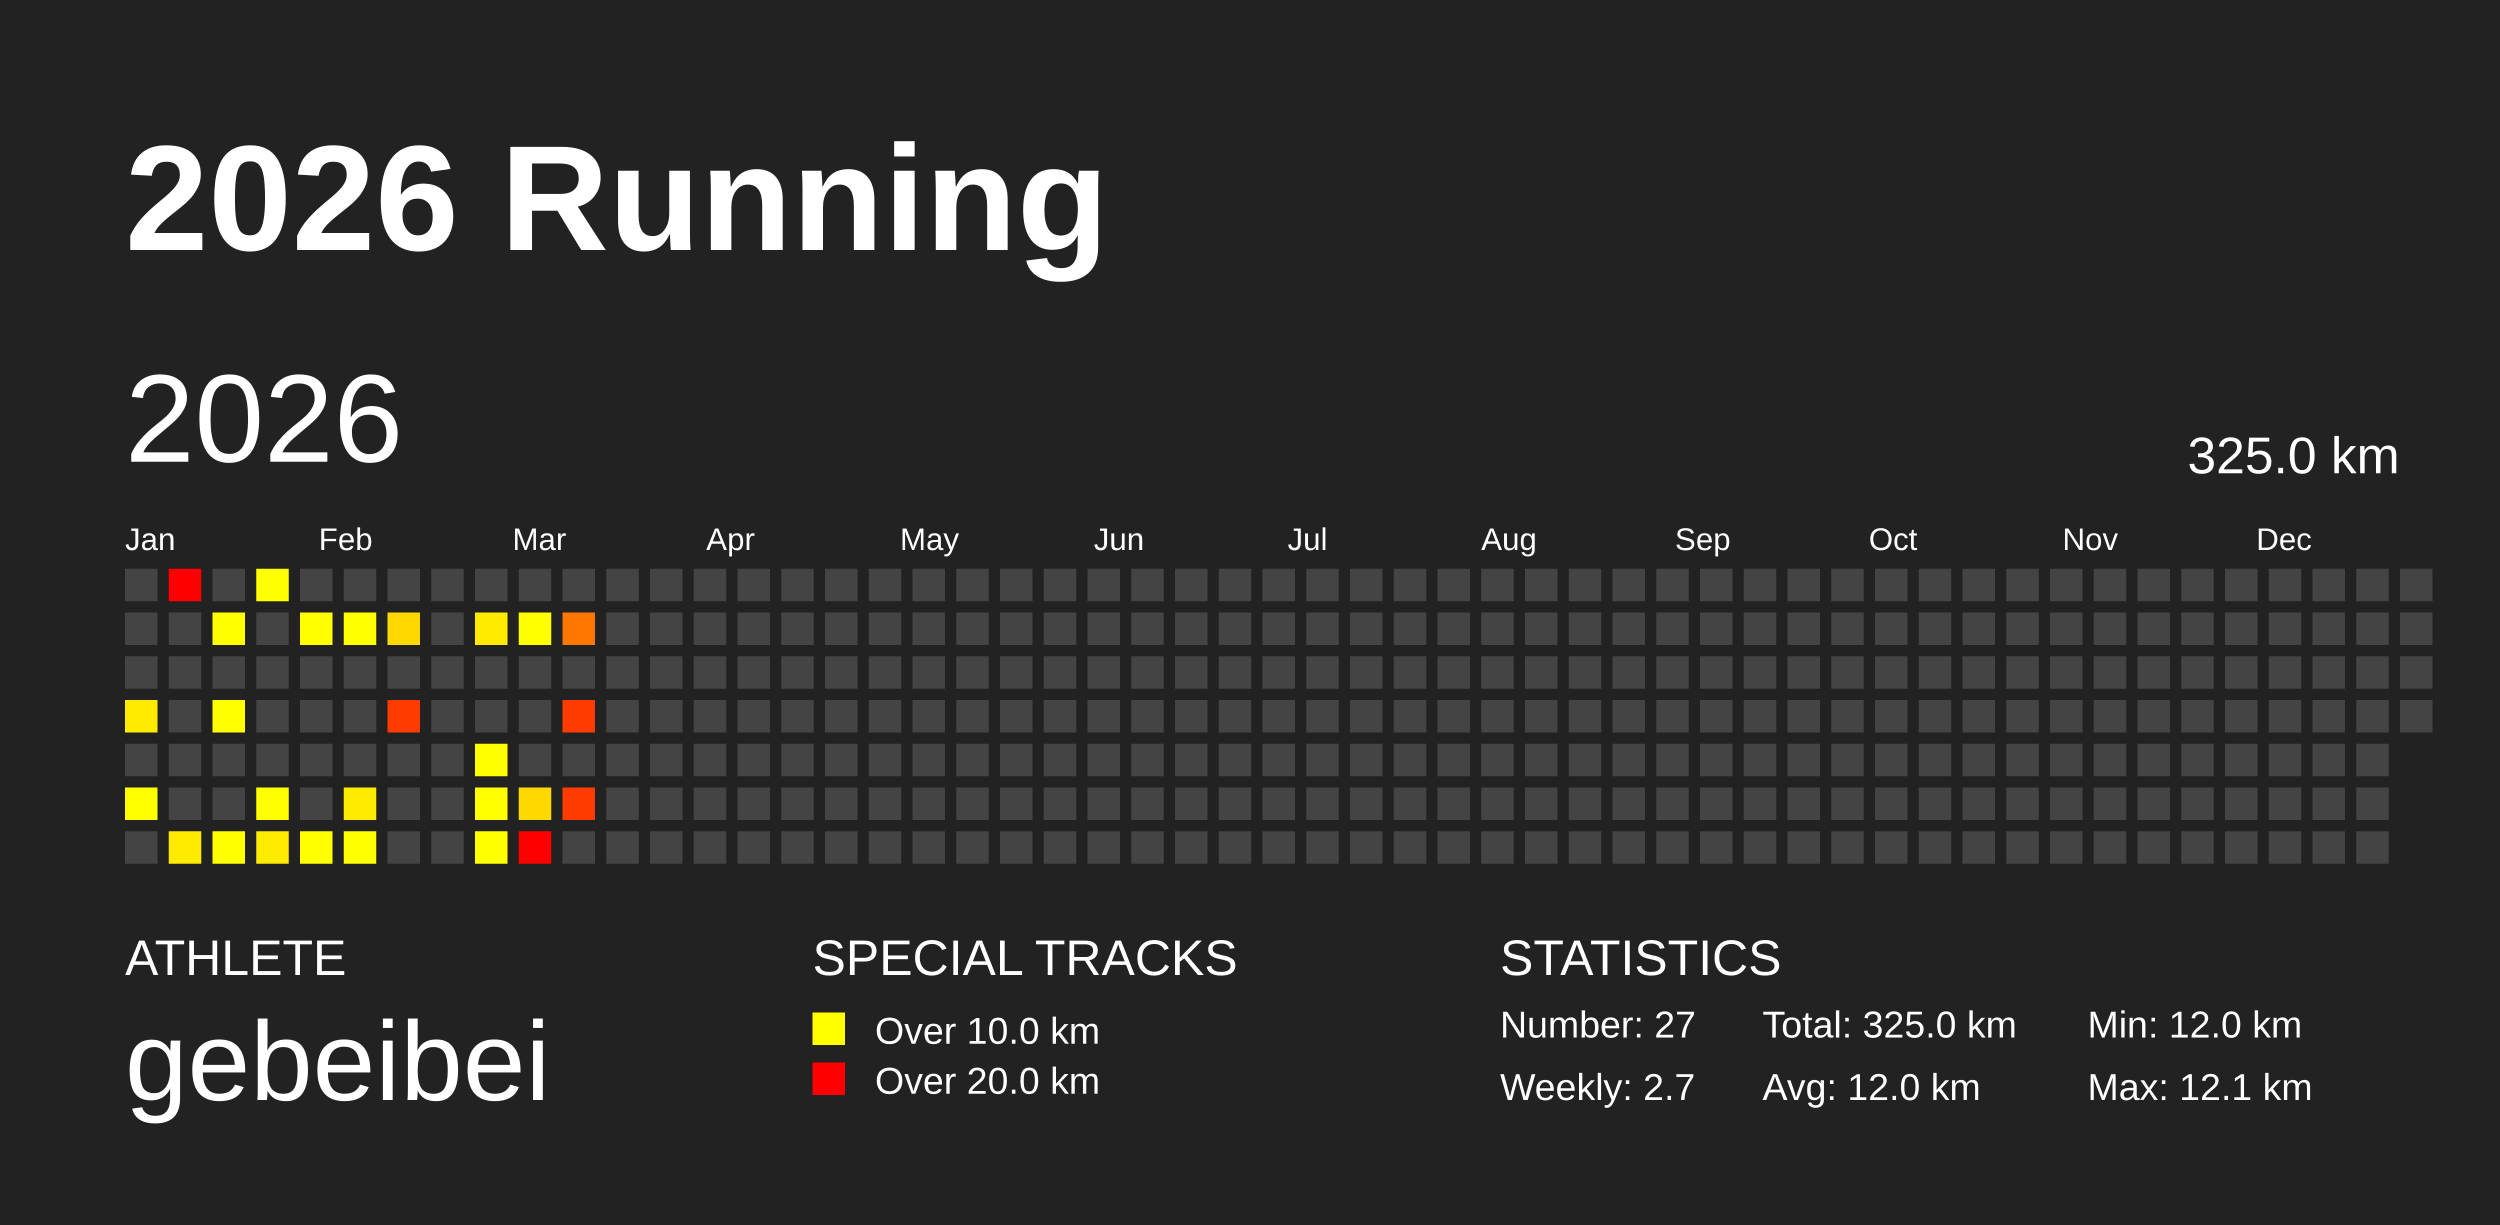
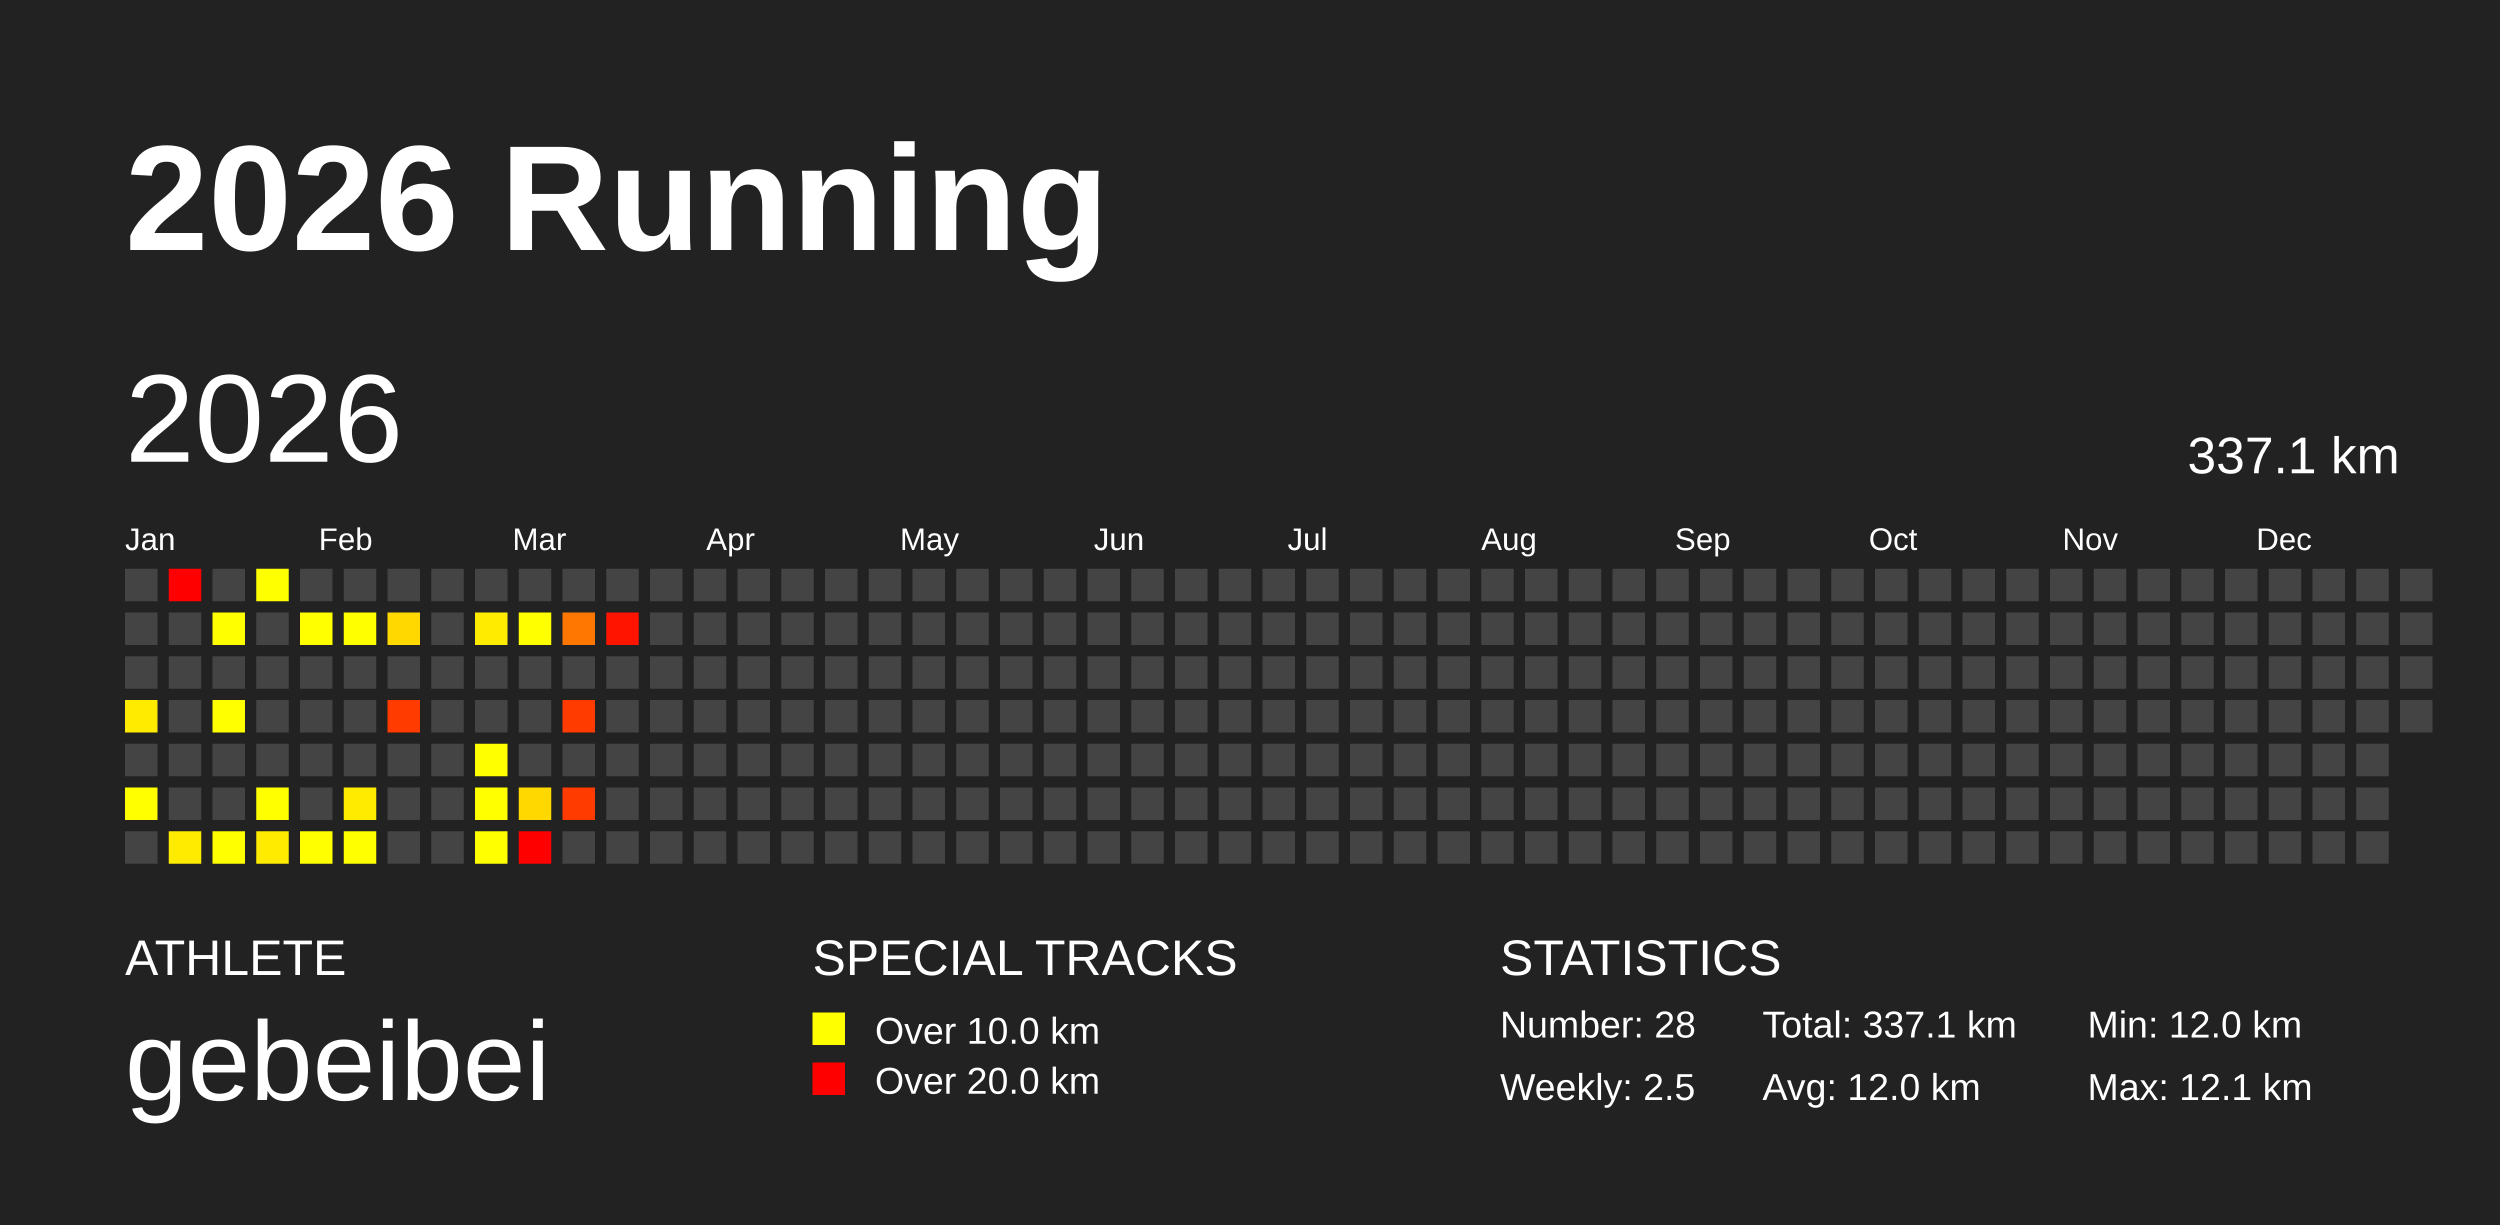
<svg xmlns="http://www.w3.org/2000/svg" baseProfile="full" height="98mm" version="1.1" viewBox="0,0,200,98" width="200mm">
  <defs />
  <rect fill="#222222" height="98" width="200" x="0" y="0" />
  <text fill="#FFFFFF" style="font-size:12px; font-family:Arial; font-weight:bold;" x="10" y="20">2026 Running</text>
  <text fill="#FFFFFF" style="font-size:4px; font-family:Arial" x="10" y="78">ATHLETE</text>
  <text fill="#FFFFFF" style="font-size:9px; font-family:Arial" x="10" y="88">gebeibei</text>
  <text fill="#FFFFFF" style="font-size:4px; font-family:Arial" x="65" y="78">SPECIAL TRACKS</text>
  <rect fill="yellow" height="2.6" width="2.6" x="65" y="81" />
  <text fill="#FFFFFF" style="font-size:3px; font-family:Arial" x="70" y="83.5">Over 10.0 km</text>
  <rect fill="red" height="2.6" width="2.6" x="65" y="85" />
  <text fill="#FFFFFF" style="font-size:3px; font-family:Arial" x="70" y="87.5">Over 20.0 km</text>
  <text fill="#FFFFFF" style="font-size:4px; font-family:Arial" x="120" y="78">STATISTICS</text>
-   <text fill="#FFFFFF" style="font-size:3px; font-family:Arial" x="120" y="83">Number: 27</text>
-   <text fill="#FFFFFF" style="font-size:3px; font-family:Arial" x="120" y="88">Weekly: 2.7</text>
-   <text fill="#FFFFFF" style="font-size:3px; font-family:Arial" x="141" y="83">Total: 325.0 km</text>
+   <text fill="#FFFFFF" style="font-size:3px; font-family:Arial" x="120" y="83">Number: 28</text>
+   <text fill="#FFFFFF" style="font-size:3px; font-family:Arial" x="120" y="88">Weekly: 2.5</text>
+   <text fill="#FFFFFF" style="font-size:3px; font-family:Arial" x="141" y="83">Total: 337.1 km</text>
  <text fill="#FFFFFF" style="font-size:3px; font-family:Arial" x="141" y="88">Avg: 12.0 km</text>
  <text fill="#FFFFFF" style="font-size:3px; font-family:Arial" x="167" y="83">Min: 12.0 km</text>
  <text fill="#FFFFFF" style="font-size:3px; font-family:Arial" x="167" y="88">Max: 12.1 km</text>
  <text dominant-baseline="hanging" fill="#FFFFFF" style="font-size:10.0px; font-family:Arial;" x="10" y="30">2026</text>
-   <text dominant-baseline="hanging" fill="#FFFFFF" style="font-size:4.125px; font-family:Arial;" x="175" y="35">325.0 km</text>
+   <text dominant-baseline="hanging" fill="#FFFFFF" style="font-size:4.125px; font-family:Arial;" x="175" y="35">337.1 km</text>
  <text fill="#FFFFFF" style="font-size:2.5px; font-family:Arial" x="10.0" y="44">Jan</text>
  <text fill="#FFFFFF" style="font-size:2.5px; font-family:Arial" x="25.5" y="44">Feb</text>
  <text fill="#FFFFFF" style="font-size:2.5px; font-family:Arial" x="41.0" y="44">Mar</text>
  <text fill="#FFFFFF" style="font-size:2.5px; font-family:Arial" x="56.5" y="44">Apr</text>
  <text fill="#FFFFFF" style="font-size:2.5px; font-family:Arial" x="72.0" y="44">May</text>
  <text fill="#FFFFFF" style="font-size:2.5px; font-family:Arial" x="87.5" y="44">Jun</text>
  <text fill="#FFFFFF" style="font-size:2.5px; font-family:Arial" x="103.0" y="44">Jul</text>
  <text fill="#FFFFFF" style="font-size:2.5px; font-family:Arial" x="118.5" y="44">Aug</text>
  <text fill="#FFFFFF" style="font-size:2.5px; font-family:Arial" x="134.0" y="44">Sep</text>
  <text fill="#FFFFFF" style="font-size:2.5px; font-family:Arial" x="149.5" y="44">Oct</text>
  <text fill="#FFFFFF" style="font-size:2.5px; font-family:Arial" x="165.0" y="44">Nov</text>
  <text fill="#FFFFFF" style="font-size:2.5px; font-family:Arial" x="180.5" y="44">Dec</text>
  <rect fill="#444444" height="2.6" width="2.6" x="10.0" y="45.5" />
  <rect fill="#444444" height="2.6" width="2.6" x="10.0" y="49.0" />
  <rect fill="#444444" height="2.6" width="2.6" x="10.0" y="52.5" />
  <rect fill="#ffeb00" height="2.6" width="2.6" x="10.0" y="56.0" />
  <rect fill="#444444" height="2.6" width="2.6" x="10.0" y="59.5" />
  <rect fill="#ffff00" height="2.6" width="2.6" x="10.0" y="63.0" />
  <rect fill="#444444" height="2.6" width="2.6" x="10.0" y="66.5" />
  <rect fill="#ff0000" height="2.6" width="2.6" x="13.5" y="45.5" />
  <rect fill="#444444" height="2.6" width="2.6" x="13.5" y="49.0" />
  <rect fill="#444444" height="2.6" width="2.6" x="13.5" y="52.5" />
  <rect fill="#444444" height="2.6" width="2.6" x="13.5" y="56.0" />
  <rect fill="#444444" height="2.6" width="2.6" x="13.5" y="59.5" />
  <rect fill="#444444" height="2.6" width="2.6" x="13.5" y="63.0" />
  <rect fill="#ffeb00" height="2.6" width="2.6" x="13.5" y="66.5" />
  <rect fill="#444444" height="2.6" width="2.6" x="17.0" y="45.5" />
  <rect fill="#ffff00" height="2.6" width="2.6" x="17.0" y="49.0" />
  <rect fill="#444444" height="2.6" width="2.6" x="17.0" y="52.5" />
  <rect fill="#ffff00" height="2.6" width="2.6" x="17.0" y="56.0" />
  <rect fill="#444444" height="2.6" width="2.6" x="17.0" y="59.5" />
  <rect fill="#444444" height="2.6" width="2.6" x="17.0" y="63.0" />
  <rect fill="#ffff00" height="2.6" width="2.6" x="17.0" y="66.5" />
  <rect fill="#ffff00" height="2.6" width="2.6" x="20.5" y="45.5" />
  <rect fill="#444444" height="2.6" width="2.6" x="20.5" y="49.0" />
  <rect fill="#444444" height="2.6" width="2.6" x="20.5" y="52.5" />
  <rect fill="#444444" height="2.6" width="2.6" x="20.5" y="56.0" />
  <rect fill="#444444" height="2.6" width="2.6" x="20.5" y="59.5" />
  <rect fill="#ffff00" height="2.6" width="2.6" x="20.5" y="63.0" />
  <rect fill="#ffeb00" height="2.6" width="2.6" x="20.5" y="66.5" />
  <rect fill="#444444" height="2.6" width="2.6" x="24.0" y="45.5" />
  <rect fill="#ffff00" height="2.6" width="2.6" x="24.0" y="49.0" />
  <rect fill="#444444" height="2.6" width="2.6" x="24.0" y="52.5" />
  <rect fill="#444444" height="2.6" width="2.6" x="24.0" y="56.0" />
  <rect fill="#444444" height="2.6" width="2.6" x="24.0" y="59.5" />
  <rect fill="#444444" height="2.6" width="2.6" x="24.0" y="63.0" />
  <rect fill="#ffff00" height="2.6" width="2.6" x="24.0" y="66.5" />
  <rect fill="#444444" height="2.6" width="2.6" x="27.5" y="45.5" />
  <rect fill="#ffff00" height="2.6" width="2.6" x="27.5" y="49.0" />
  <rect fill="#444444" height="2.6" width="2.6" x="27.5" y="52.5" />
  <rect fill="#444444" height="2.6" width="2.6" x="27.5" y="56.0" />
  <rect fill="#444444" height="2.6" width="2.6" x="27.5" y="59.5" />
  <rect fill="#ffeb00" height="2.6" width="2.6" x="27.5" y="63.0" />
  <rect fill="#ffff00" height="2.6" width="2.6" x="27.5" y="66.5" />
  <rect fill="#444444" height="2.6" width="2.6" x="31.0" y="45.5" />
  <rect fill="#ffd800" height="2.6" width="2.6" x="31.0" y="49.0" />
  <rect fill="#444444" height="2.6" width="2.6" x="31.0" y="52.5" />
  <rect fill="#ff3b00" height="2.6" width="2.6" x="31.0" y="56.0" />
  <rect fill="#444444" height="2.6" width="2.6" x="31.0" y="59.5" />
  <rect fill="#444444" height="2.6" width="2.6" x="31.0" y="63.0" />
  <rect fill="#444444" height="2.6" width="2.6" x="31.0" y="66.5" />
  <rect fill="#444444" height="2.6" width="2.6" x="34.5" y="45.5" />
  <rect fill="#444444" height="2.6" width="2.6" x="34.5" y="49.0" />
  <rect fill="#444444" height="2.6" width="2.6" x="34.5" y="52.5" />
  <rect fill="#444444" height="2.6" width="2.6" x="34.5" y="56.0" />
  <rect fill="#444444" height="2.6" width="2.6" x="34.5" y="59.5" />
  <rect fill="#444444" height="2.6" width="2.6" x="34.5" y="63.0" />
  <rect fill="#444444" height="2.6" width="2.6" x="34.5" y="66.5" />
  <rect fill="#444444" height="2.6" width="2.6" x="38.0" y="45.5" />
  <rect fill="#ffeb00" height="2.6" width="2.6" x="38.0" y="49.0" />
  <rect fill="#444444" height="2.6" width="2.6" x="38.0" y="52.5" />
  <rect fill="#444444" height="2.6" width="2.6" x="38.0" y="56.0" />
  <rect fill="#ffff00" height="2.6" width="2.6" x="38.0" y="59.5" />
  <rect fill="#ffff00" height="2.6" width="2.6" x="38.0" y="63.0" />
  <rect fill="#ffff00" height="2.6" width="2.6" x="38.0" y="66.5" />
  <rect fill="#444444" height="2.6" width="2.6" x="41.5" y="45.5" />
  <rect fill="#ffff00" height="2.6" width="2.6" x="41.5" y="49.0" />
  <rect fill="#444444" height="2.6" width="2.6" x="41.5" y="52.5" />
  <rect fill="#444444" height="2.6" width="2.6" x="41.5" y="56.0" />
  <rect fill="#444444" height="2.6" width="2.6" x="41.5" y="59.5" />
  <rect fill="#ffd800" height="2.6" width="2.6" x="41.5" y="63.0" />
  <rect fill="#ff0000" height="2.6" width="2.6" x="41.5" y="66.5" />
  <rect fill="#444444" height="2.6" width="2.6" x="45.0" y="45.5" />
  <rect fill="#ff7600" height="2.6" width="2.6" x="45.0" y="49.0" />
  <rect fill="#444444" height="2.6" width="2.6" x="45.0" y="52.5" />
  <rect fill="#ff3b00" height="2.6" width="2.6" x="45.0" y="56.0" />
  <rect fill="#444444" height="2.6" width="2.6" x="45.0" y="59.5" />
  <rect fill="#ff3b00" height="2.6" width="2.6" x="45.0" y="63.0" />
  <rect fill="#444444" height="2.6" width="2.6" x="45.0" y="66.5" />
  <rect fill="#444444" height="2.6" width="2.6" x="48.5" y="45.5" />
-   <rect fill="#444444" height="2.6" width="2.6" x="48.5" y="49.0" />
+   <rect fill="#ff1400" height="2.6" width="2.6" x="48.5" y="49.0" />
  <rect fill="#444444" height="2.6" width="2.6" x="48.5" y="52.5" />
  <rect fill="#444444" height="2.6" width="2.6" x="48.5" y="56.0" />
  <rect fill="#444444" height="2.6" width="2.6" x="48.5" y="59.5" />
  <rect fill="#444444" height="2.6" width="2.6" x="48.5" y="63.0" />
  <rect fill="#444444" height="2.6" width="2.6" x="48.5" y="66.5" />
  <rect fill="#444444" height="2.6" width="2.6" x="52.0" y="45.5" />
  <rect fill="#444444" height="2.6" width="2.6" x="52.0" y="49.0" />
  <rect fill="#444444" height="2.6" width="2.6" x="52.0" y="52.5" />
  <rect fill="#444444" height="2.6" width="2.6" x="52.0" y="56.0" />
  <rect fill="#444444" height="2.6" width="2.6" x="52.0" y="59.5" />
  <rect fill="#444444" height="2.6" width="2.6" x="52.0" y="63.0" />
  <rect fill="#444444" height="2.6" width="2.6" x="52.0" y="66.5" />
  <rect fill="#444444" height="2.6" width="2.6" x="55.5" y="45.5" />
  <rect fill="#444444" height="2.6" width="2.6" x="55.5" y="49.0" />
  <rect fill="#444444" height="2.6" width="2.6" x="55.5" y="52.5" />
  <rect fill="#444444" height="2.6" width="2.6" x="55.5" y="56.0" />
  <rect fill="#444444" height="2.6" width="2.6" x="55.5" y="59.5" />
  <rect fill="#444444" height="2.6" width="2.6" x="55.5" y="63.0" />
  <rect fill="#444444" height="2.6" width="2.6" x="55.5" y="66.5" />
  <rect fill="#444444" height="2.6" width="2.6" x="59.0" y="45.5" />
  <rect fill="#444444" height="2.6" width="2.6" x="59.0" y="49.0" />
  <rect fill="#444444" height="2.6" width="2.6" x="59.0" y="52.5" />
  <rect fill="#444444" height="2.6" width="2.6" x="59.0" y="56.0" />
  <rect fill="#444444" height="2.6" width="2.6" x="59.0" y="59.5" />
  <rect fill="#444444" height="2.6" width="2.6" x="59.0" y="63.0" />
  <rect fill="#444444" height="2.6" width="2.6" x="59.0" y="66.5" />
  <rect fill="#444444" height="2.6" width="2.6" x="62.5" y="45.5" />
  <rect fill="#444444" height="2.6" width="2.6" x="62.5" y="49.0" />
  <rect fill="#444444" height="2.6" width="2.6" x="62.5" y="52.5" />
  <rect fill="#444444" height="2.6" width="2.6" x="62.5" y="56.0" />
  <rect fill="#444444" height="2.6" width="2.6" x="62.5" y="59.5" />
  <rect fill="#444444" height="2.6" width="2.6" x="62.5" y="63.0" />
  <rect fill="#444444" height="2.6" width="2.6" x="62.5" y="66.5" />
  <rect fill="#444444" height="2.6" width="2.6" x="66.0" y="45.5" />
  <rect fill="#444444" height="2.6" width="2.6" x="66.0" y="49.0" />
  <rect fill="#444444" height="2.6" width="2.6" x="66.0" y="52.5" />
  <rect fill="#444444" height="2.6" width="2.6" x="66.0" y="56.0" />
  <rect fill="#444444" height="2.6" width="2.6" x="66.0" y="59.5" />
  <rect fill="#444444" height="2.6" width="2.6" x="66.0" y="63.0" />
  <rect fill="#444444" height="2.6" width="2.6" x="66.0" y="66.5" />
  <rect fill="#444444" height="2.6" width="2.6" x="69.5" y="45.5" />
  <rect fill="#444444" height="2.6" width="2.6" x="69.5" y="49.0" />
  <rect fill="#444444" height="2.6" width="2.6" x="69.5" y="52.5" />
  <rect fill="#444444" height="2.6" width="2.6" x="69.5" y="56.0" />
  <rect fill="#444444" height="2.6" width="2.6" x="69.5" y="59.5" />
  <rect fill="#444444" height="2.6" width="2.6" x="69.5" y="63.0" />
  <rect fill="#444444" height="2.6" width="2.6" x="69.5" y="66.5" />
  <rect fill="#444444" height="2.6" width="2.6" x="73.0" y="45.5" />
  <rect fill="#444444" height="2.6" width="2.6" x="73.0" y="49.0" />
  <rect fill="#444444" height="2.6" width="2.6" x="73.0" y="52.5" />
  <rect fill="#444444" height="2.6" width="2.6" x="73.0" y="56.0" />
  <rect fill="#444444" height="2.6" width="2.6" x="73.0" y="59.5" />
  <rect fill="#444444" height="2.6" width="2.6" x="73.0" y="63.0" />
  <rect fill="#444444" height="2.6" width="2.6" x="73.0" y="66.5" />
  <rect fill="#444444" height="2.6" width="2.6" x="76.5" y="45.5" />
  <rect fill="#444444" height="2.6" width="2.6" x="76.5" y="49.0" />
  <rect fill="#444444" height="2.6" width="2.6" x="76.5" y="52.5" />
  <rect fill="#444444" height="2.6" width="2.6" x="76.5" y="56.0" />
  <rect fill="#444444" height="2.6" width="2.6" x="76.5" y="59.5" />
  <rect fill="#444444" height="2.6" width="2.6" x="76.5" y="63.0" />
  <rect fill="#444444" height="2.6" width="2.6" x="76.5" y="66.5" />
  <rect fill="#444444" height="2.6" width="2.6" x="80.0" y="45.5" />
  <rect fill="#444444" height="2.6" width="2.6" x="80.0" y="49.0" />
  <rect fill="#444444" height="2.6" width="2.6" x="80.0" y="52.5" />
  <rect fill="#444444" height="2.6" width="2.6" x="80.0" y="56.0" />
  <rect fill="#444444" height="2.6" width="2.6" x="80.0" y="59.5" />
  <rect fill="#444444" height="2.6" width="2.6" x="80.0" y="63.0" />
  <rect fill="#444444" height="2.6" width="2.6" x="80.0" y="66.5" />
  <rect fill="#444444" height="2.6" width="2.6" x="83.5" y="45.5" />
  <rect fill="#444444" height="2.6" width="2.6" x="83.5" y="49.0" />
  <rect fill="#444444" height="2.6" width="2.6" x="83.5" y="52.5" />
  <rect fill="#444444" height="2.6" width="2.6" x="83.5" y="56.0" />
  <rect fill="#444444" height="2.6" width="2.6" x="83.5" y="59.5" />
  <rect fill="#444444" height="2.6" width="2.6" x="83.5" y="63.0" />
  <rect fill="#444444" height="2.6" width="2.6" x="83.5" y="66.5" />
  <rect fill="#444444" height="2.6" width="2.6" x="87.0" y="45.5" />
  <rect fill="#444444" height="2.6" width="2.6" x="87.0" y="49.0" />
  <rect fill="#444444" height="2.6" width="2.6" x="87.0" y="52.5" />
  <rect fill="#444444" height="2.6" width="2.6" x="87.0" y="56.0" />
  <rect fill="#444444" height="2.6" width="2.6" x="87.0" y="59.5" />
  <rect fill="#444444" height="2.6" width="2.6" x="87.0" y="63.0" />
  <rect fill="#444444" height="2.6" width="2.6" x="87.0" y="66.5" />
  <rect fill="#444444" height="2.6" width="2.6" x="90.5" y="45.5" />
  <rect fill="#444444" height="2.6" width="2.6" x="90.5" y="49.0" />
  <rect fill="#444444" height="2.6" width="2.6" x="90.5" y="52.5" />
  <rect fill="#444444" height="2.6" width="2.6" x="90.5" y="56.0" />
  <rect fill="#444444" height="2.6" width="2.6" x="90.5" y="59.5" />
  <rect fill="#444444" height="2.6" width="2.6" x="90.5" y="63.0" />
  <rect fill="#444444" height="2.6" width="2.6" x="90.5" y="66.5" />
  <rect fill="#444444" height="2.6" width="2.6" x="94.0" y="45.5" />
  <rect fill="#444444" height="2.6" width="2.6" x="94.0" y="49.0" />
  <rect fill="#444444" height="2.6" width="2.6" x="94.0" y="52.5" />
  <rect fill="#444444" height="2.6" width="2.6" x="94.0" y="56.0" />
  <rect fill="#444444" height="2.6" width="2.6" x="94.0" y="59.5" />
  <rect fill="#444444" height="2.6" width="2.6" x="94.0" y="63.0" />
  <rect fill="#444444" height="2.6" width="2.6" x="94.0" y="66.5" />
  <rect fill="#444444" height="2.6" width="2.6" x="97.5" y="45.5" />
  <rect fill="#444444" height="2.6" width="2.6" x="97.5" y="49.0" />
  <rect fill="#444444" height="2.6" width="2.6" x="97.5" y="52.5" />
  <rect fill="#444444" height="2.6" width="2.6" x="97.5" y="56.0" />
  <rect fill="#444444" height="2.6" width="2.6" x="97.5" y="59.5" />
  <rect fill="#444444" height="2.6" width="2.6" x="97.5" y="63.0" />
  <rect fill="#444444" height="2.6" width="2.6" x="97.5" y="66.5" />
  <rect fill="#444444" height="2.6" width="2.6" x="101.0" y="45.5" />
  <rect fill="#444444" height="2.6" width="2.6" x="101.0" y="49.0" />
  <rect fill="#444444" height="2.6" width="2.6" x="101.0" y="52.5" />
  <rect fill="#444444" height="2.6" width="2.6" x="101.0" y="56.0" />
  <rect fill="#444444" height="2.6" width="2.6" x="101.0" y="59.5" />
  <rect fill="#444444" height="2.6" width="2.6" x="101.0" y="63.0" />
  <rect fill="#444444" height="2.6" width="2.6" x="101.0" y="66.5" />
  <rect fill="#444444" height="2.6" width="2.6" x="104.5" y="45.5" />
  <rect fill="#444444" height="2.6" width="2.6" x="104.5" y="49.0" />
  <rect fill="#444444" height="2.6" width="2.6" x="104.5" y="52.5" />
  <rect fill="#444444" height="2.6" width="2.6" x="104.5" y="56.0" />
  <rect fill="#444444" height="2.6" width="2.6" x="104.5" y="59.5" />
  <rect fill="#444444" height="2.6" width="2.6" x="104.5" y="63.0" />
  <rect fill="#444444" height="2.6" width="2.6" x="104.5" y="66.5" />
  <rect fill="#444444" height="2.6" width="2.6" x="108.0" y="45.5" />
  <rect fill="#444444" height="2.6" width="2.6" x="108.0" y="49.0" />
  <rect fill="#444444" height="2.6" width="2.6" x="108.0" y="52.5" />
  <rect fill="#444444" height="2.6" width="2.6" x="108.0" y="56.0" />
  <rect fill="#444444" height="2.6" width="2.6" x="108.0" y="59.5" />
  <rect fill="#444444" height="2.6" width="2.6" x="108.0" y="63.0" />
  <rect fill="#444444" height="2.6" width="2.6" x="108.0" y="66.5" />
  <rect fill="#444444" height="2.6" width="2.6" x="111.5" y="45.5" />
  <rect fill="#444444" height="2.6" width="2.6" x="111.5" y="49.0" />
  <rect fill="#444444" height="2.6" width="2.6" x="111.5" y="52.5" />
  <rect fill="#444444" height="2.6" width="2.6" x="111.5" y="56.0" />
  <rect fill="#444444" height="2.6" width="2.6" x="111.5" y="59.5" />
  <rect fill="#444444" height="2.6" width="2.6" x="111.5" y="63.0" />
  <rect fill="#444444" height="2.6" width="2.6" x="111.5" y="66.5" />
  <rect fill="#444444" height="2.6" width="2.6" x="115.0" y="45.5" />
  <rect fill="#444444" height="2.6" width="2.6" x="115.0" y="49.0" />
  <rect fill="#444444" height="2.6" width="2.6" x="115.0" y="52.5" />
  <rect fill="#444444" height="2.6" width="2.6" x="115.0" y="56.0" />
  <rect fill="#444444" height="2.6" width="2.6" x="115.0" y="59.5" />
  <rect fill="#444444" height="2.6" width="2.6" x="115.0" y="63.0" />
  <rect fill="#444444" height="2.6" width="2.6" x="115.0" y="66.5" />
  <rect fill="#444444" height="2.6" width="2.6" x="118.5" y="45.5" />
  <rect fill="#444444" height="2.6" width="2.6" x="118.5" y="49.0" />
  <rect fill="#444444" height="2.6" width="2.6" x="118.5" y="52.5" />
  <rect fill="#444444" height="2.6" width="2.6" x="118.5" y="56.0" />
  <rect fill="#444444" height="2.6" width="2.6" x="118.5" y="59.5" />
  <rect fill="#444444" height="2.6" width="2.6" x="118.5" y="63.0" />
  <rect fill="#444444" height="2.6" width="2.6" x="118.5" y="66.5" />
  <rect fill="#444444" height="2.6" width="2.6" x="122.0" y="45.5" />
  <rect fill="#444444" height="2.6" width="2.6" x="122.0" y="49.0" />
  <rect fill="#444444" height="2.6" width="2.6" x="122.0" y="52.5" />
  <rect fill="#444444" height="2.6" width="2.6" x="122.0" y="56.0" />
  <rect fill="#444444" height="2.6" width="2.6" x="122.0" y="59.5" />
  <rect fill="#444444" height="2.6" width="2.6" x="122.0" y="63.0" />
  <rect fill="#444444" height="2.6" width="2.6" x="122.0" y="66.5" />
  <rect fill="#444444" height="2.6" width="2.6" x="125.5" y="45.5" />
  <rect fill="#444444" height="2.6" width="2.6" x="125.5" y="49.0" />
  <rect fill="#444444" height="2.6" width="2.6" x="125.5" y="52.5" />
  <rect fill="#444444" height="2.6" width="2.6" x="125.5" y="56.0" />
  <rect fill="#444444" height="2.6" width="2.6" x="125.5" y="59.5" />
  <rect fill="#444444" height="2.6" width="2.6" x="125.5" y="63.0" />
  <rect fill="#444444" height="2.6" width="2.6" x="125.5" y="66.5" />
  <rect fill="#444444" height="2.6" width="2.6" x="129.0" y="45.5" />
  <rect fill="#444444" height="2.6" width="2.6" x="129.0" y="49.0" />
  <rect fill="#444444" height="2.6" width="2.6" x="129.0" y="52.5" />
  <rect fill="#444444" height="2.6" width="2.6" x="129.0" y="56.0" />
  <rect fill="#444444" height="2.6" width="2.6" x="129.0" y="59.5" />
  <rect fill="#444444" height="2.6" width="2.6" x="129.0" y="63.0" />
  <rect fill="#444444" height="2.6" width="2.6" x="129.0" y="66.5" />
  <rect fill="#444444" height="2.6" width="2.6" x="132.5" y="45.5" />
  <rect fill="#444444" height="2.6" width="2.6" x="132.5" y="49.0" />
  <rect fill="#444444" height="2.6" width="2.6" x="132.5" y="52.5" />
  <rect fill="#444444" height="2.6" width="2.6" x="132.5" y="56.0" />
  <rect fill="#444444" height="2.6" width="2.6" x="132.5" y="59.5" />
  <rect fill="#444444" height="2.6" width="2.6" x="132.5" y="63.0" />
  <rect fill="#444444" height="2.6" width="2.6" x="132.5" y="66.5" />
  <rect fill="#444444" height="2.6" width="2.6" x="136.0" y="45.5" />
  <rect fill="#444444" height="2.6" width="2.6" x="136.0" y="49.0" />
  <rect fill="#444444" height="2.6" width="2.6" x="136.0" y="52.5" />
  <rect fill="#444444" height="2.6" width="2.6" x="136.0" y="56.0" />
  <rect fill="#444444" height="2.6" width="2.6" x="136.0" y="59.5" />
  <rect fill="#444444" height="2.6" width="2.6" x="136.0" y="63.0" />
  <rect fill="#444444" height="2.6" width="2.6" x="136.0" y="66.5" />
  <rect fill="#444444" height="2.6" width="2.6" x="139.5" y="45.5" />
  <rect fill="#444444" height="2.6" width="2.6" x="139.5" y="49.0" />
  <rect fill="#444444" height="2.6" width="2.6" x="139.5" y="52.5" />
  <rect fill="#444444" height="2.6" width="2.6" x="139.5" y="56.0" />
  <rect fill="#444444" height="2.6" width="2.6" x="139.5" y="59.5" />
  <rect fill="#444444" height="2.6" width="2.6" x="139.5" y="63.0" />
  <rect fill="#444444" height="2.6" width="2.6" x="139.5" y="66.5" />
  <rect fill="#444444" height="2.6" width="2.6" x="143.0" y="45.5" />
  <rect fill="#444444" height="2.6" width="2.6" x="143.0" y="49.0" />
  <rect fill="#444444" height="2.6" width="2.6" x="143.0" y="52.5" />
  <rect fill="#444444" height="2.6" width="2.6" x="143.0" y="56.0" />
  <rect fill="#444444" height="2.6" width="2.6" x="143.0" y="59.5" />
  <rect fill="#444444" height="2.6" width="2.6" x="143.0" y="63.0" />
  <rect fill="#444444" height="2.6" width="2.6" x="143.0" y="66.5" />
  <rect fill="#444444" height="2.6" width="2.6" x="146.5" y="45.5" />
  <rect fill="#444444" height="2.6" width="2.6" x="146.5" y="49.0" />
  <rect fill="#444444" height="2.6" width="2.6" x="146.5" y="52.5" />
  <rect fill="#444444" height="2.6" width="2.6" x="146.5" y="56.0" />
  <rect fill="#444444" height="2.6" width="2.6" x="146.5" y="59.5" />
  <rect fill="#444444" height="2.6" width="2.6" x="146.5" y="63.0" />
  <rect fill="#444444" height="2.6" width="2.6" x="146.5" y="66.5" />
  <rect fill="#444444" height="2.6" width="2.6" x="150.0" y="45.5" />
  <rect fill="#444444" height="2.6" width="2.6" x="150.0" y="49.0" />
  <rect fill="#444444" height="2.6" width="2.6" x="150.0" y="52.5" />
  <rect fill="#444444" height="2.6" width="2.6" x="150.0" y="56.0" />
  <rect fill="#444444" height="2.6" width="2.6" x="150.0" y="59.5" />
  <rect fill="#444444" height="2.6" width="2.6" x="150.0" y="63.0" />
  <rect fill="#444444" height="2.6" width="2.6" x="150.0" y="66.5" />
  <rect fill="#444444" height="2.6" width="2.6" x="153.5" y="45.5" />
  <rect fill="#444444" height="2.6" width="2.6" x="153.5" y="49.0" />
  <rect fill="#444444" height="2.6" width="2.6" x="153.5" y="52.5" />
  <rect fill="#444444" height="2.6" width="2.6" x="153.5" y="56.0" />
  <rect fill="#444444" height="2.6" width="2.6" x="153.5" y="59.5" />
  <rect fill="#444444" height="2.6" width="2.6" x="153.5" y="63.0" />
  <rect fill="#444444" height="2.6" width="2.6" x="153.5" y="66.5" />
  <rect fill="#444444" height="2.6" width="2.6" x="157.0" y="45.5" />
  <rect fill="#444444" height="2.6" width="2.6" x="157.0" y="49.0" />
  <rect fill="#444444" height="2.6" width="2.6" x="157.0" y="52.5" />
  <rect fill="#444444" height="2.6" width="2.6" x="157.0" y="56.0" />
  <rect fill="#444444" height="2.6" width="2.6" x="157.0" y="59.5" />
  <rect fill="#444444" height="2.6" width="2.6" x="157.0" y="63.0" />
  <rect fill="#444444" height="2.6" width="2.6" x="157.0" y="66.5" />
  <rect fill="#444444" height="2.6" width="2.6" x="160.5" y="45.5" />
  <rect fill="#444444" height="2.6" width="2.6" x="160.5" y="49.0" />
  <rect fill="#444444" height="2.6" width="2.6" x="160.5" y="52.5" />
  <rect fill="#444444" height="2.6" width="2.6" x="160.5" y="56.0" />
  <rect fill="#444444" height="2.6" width="2.6" x="160.5" y="59.5" />
  <rect fill="#444444" height="2.6" width="2.6" x="160.5" y="63.0" />
  <rect fill="#444444" height="2.6" width="2.6" x="160.5" y="66.5" />
  <rect fill="#444444" height="2.6" width="2.6" x="164.0" y="45.5" />
  <rect fill="#444444" height="2.6" width="2.6" x="164.0" y="49.0" />
  <rect fill="#444444" height="2.6" width="2.6" x="164.0" y="52.5" />
  <rect fill="#444444" height="2.6" width="2.6" x="164.0" y="56.0" />
  <rect fill="#444444" height="2.6" width="2.6" x="164.0" y="59.5" />
  <rect fill="#444444" height="2.6" width="2.6" x="164.0" y="63.0" />
  <rect fill="#444444" height="2.6" width="2.6" x="164.0" y="66.5" />
  <rect fill="#444444" height="2.6" width="2.6" x="167.5" y="45.5" />
  <rect fill="#444444" height="2.6" width="2.6" x="167.5" y="49.0" />
  <rect fill="#444444" height="2.6" width="2.6" x="167.5" y="52.5" />
  <rect fill="#444444" height="2.6" width="2.6" x="167.5" y="56.0" />
  <rect fill="#444444" height="2.6" width="2.6" x="167.5" y="59.5" />
  <rect fill="#444444" height="2.6" width="2.6" x="167.5" y="63.0" />
  <rect fill="#444444" height="2.6" width="2.6" x="167.5" y="66.5" />
  <rect fill="#444444" height="2.6" width="2.6" x="171.0" y="45.5" />
  <rect fill="#444444" height="2.6" width="2.6" x="171.0" y="49.0" />
  <rect fill="#444444" height="2.6" width="2.6" x="171.0" y="52.5" />
  <rect fill="#444444" height="2.6" width="2.6" x="171.0" y="56.0" />
  <rect fill="#444444" height="2.6" width="2.6" x="171.0" y="59.5" />
  <rect fill="#444444" height="2.6" width="2.6" x="171.0" y="63.0" />
  <rect fill="#444444" height="2.6" width="2.6" x="171.0" y="66.5" />
  <rect fill="#444444" height="2.6" width="2.6" x="174.5" y="45.5" />
  <rect fill="#444444" height="2.6" width="2.6" x="174.5" y="49.0" />
  <rect fill="#444444" height="2.6" width="2.6" x="174.5" y="52.5" />
  <rect fill="#444444" height="2.6" width="2.6" x="174.5" y="56.0" />
  <rect fill="#444444" height="2.6" width="2.6" x="174.5" y="59.5" />
  <rect fill="#444444" height="2.6" width="2.6" x="174.5" y="63.0" />
  <rect fill="#444444" height="2.6" width="2.6" x="174.5" y="66.5" />
  <rect fill="#444444" height="2.6" width="2.6" x="178.0" y="45.5" />
  <rect fill="#444444" height="2.6" width="2.6" x="178.0" y="49.0" />
  <rect fill="#444444" height="2.6" width="2.6" x="178.0" y="52.5" />
  <rect fill="#444444" height="2.6" width="2.6" x="178.0" y="56.0" />
  <rect fill="#444444" height="2.6" width="2.6" x="178.0" y="59.5" />
  <rect fill="#444444" height="2.6" width="2.6" x="178.0" y="63.0" />
  <rect fill="#444444" height="2.6" width="2.6" x="178.0" y="66.5" />
  <rect fill="#444444" height="2.6" width="2.6" x="181.5" y="45.5" />
  <rect fill="#444444" height="2.6" width="2.6" x="181.5" y="49.0" />
  <rect fill="#444444" height="2.6" width="2.6" x="181.5" y="52.5" />
  <rect fill="#444444" height="2.6" width="2.6" x="181.5" y="56.0" />
  <rect fill="#444444" height="2.6" width="2.6" x="181.5" y="59.5" />
  <rect fill="#444444" height="2.6" width="2.6" x="181.5" y="63.0" />
  <rect fill="#444444" height="2.6" width="2.6" x="181.5" y="66.5" />
  <rect fill="#444444" height="2.6" width="2.6" x="185.0" y="45.5" />
  <rect fill="#444444" height="2.6" width="2.6" x="185.0" y="49.0" />
  <rect fill="#444444" height="2.6" width="2.6" x="185.0" y="52.5" />
  <rect fill="#444444" height="2.6" width="2.6" x="185.0" y="56.0" />
  <rect fill="#444444" height="2.6" width="2.6" x="185.0" y="59.5" />
  <rect fill="#444444" height="2.6" width="2.6" x="185.0" y="63.0" />
  <rect fill="#444444" height="2.6" width="2.6" x="185.0" y="66.5" />
  <rect fill="#444444" height="2.6" width="2.6" x="188.5" y="45.5" />
  <rect fill="#444444" height="2.6" width="2.6" x="188.5" y="49.0" />
  <rect fill="#444444" height="2.6" width="2.6" x="188.5" y="52.5" />
  <rect fill="#444444" height="2.6" width="2.6" x="188.5" y="56.0" />
  <rect fill="#444444" height="2.6" width="2.6" x="188.5" y="59.5" />
  <rect fill="#444444" height="2.6" width="2.6" x="188.5" y="63.0" />
  <rect fill="#444444" height="2.6" width="2.6" x="188.5" y="66.5" />
  <rect fill="#444444" height="2.6" width="2.6" x="192.0" y="45.5" />
  <rect fill="#444444" height="2.6" width="2.6" x="192.0" y="49.0" />
  <rect fill="#444444" height="2.6" width="2.6" x="192.0" y="52.5" />
  <rect fill="#444444" height="2.6" width="2.6" x="192.0" y="56.0" />
</svg>
